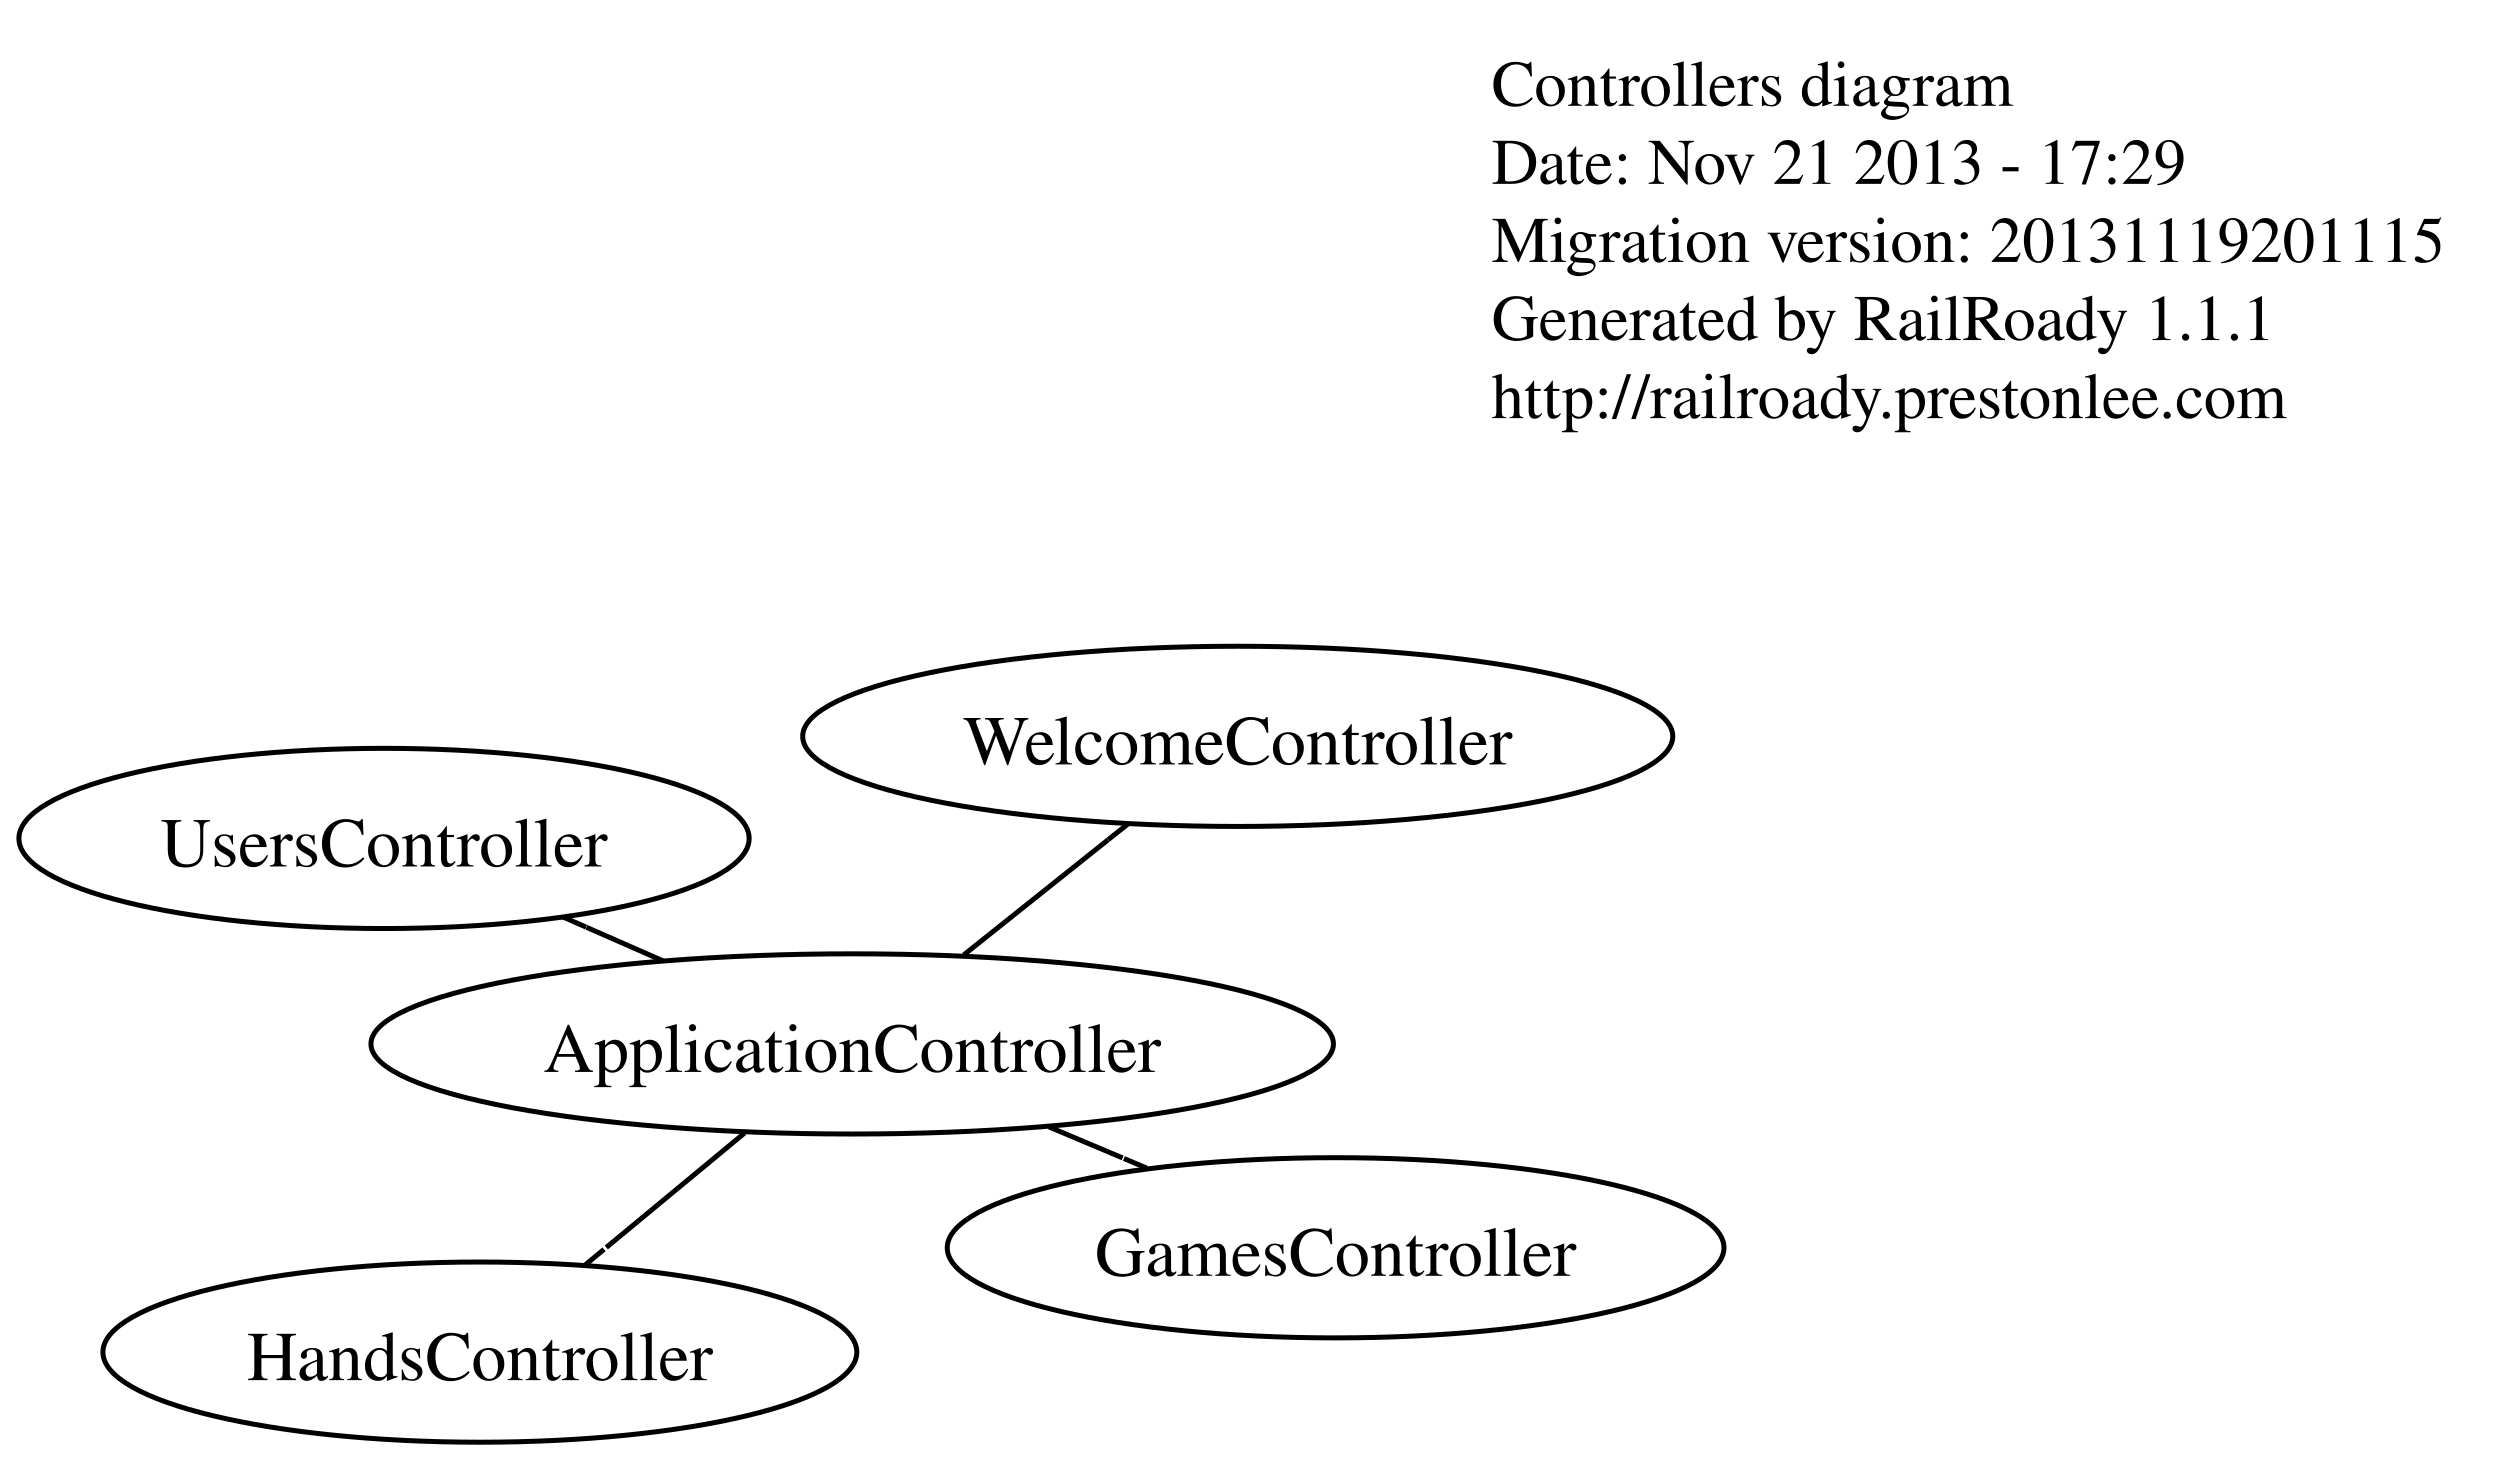
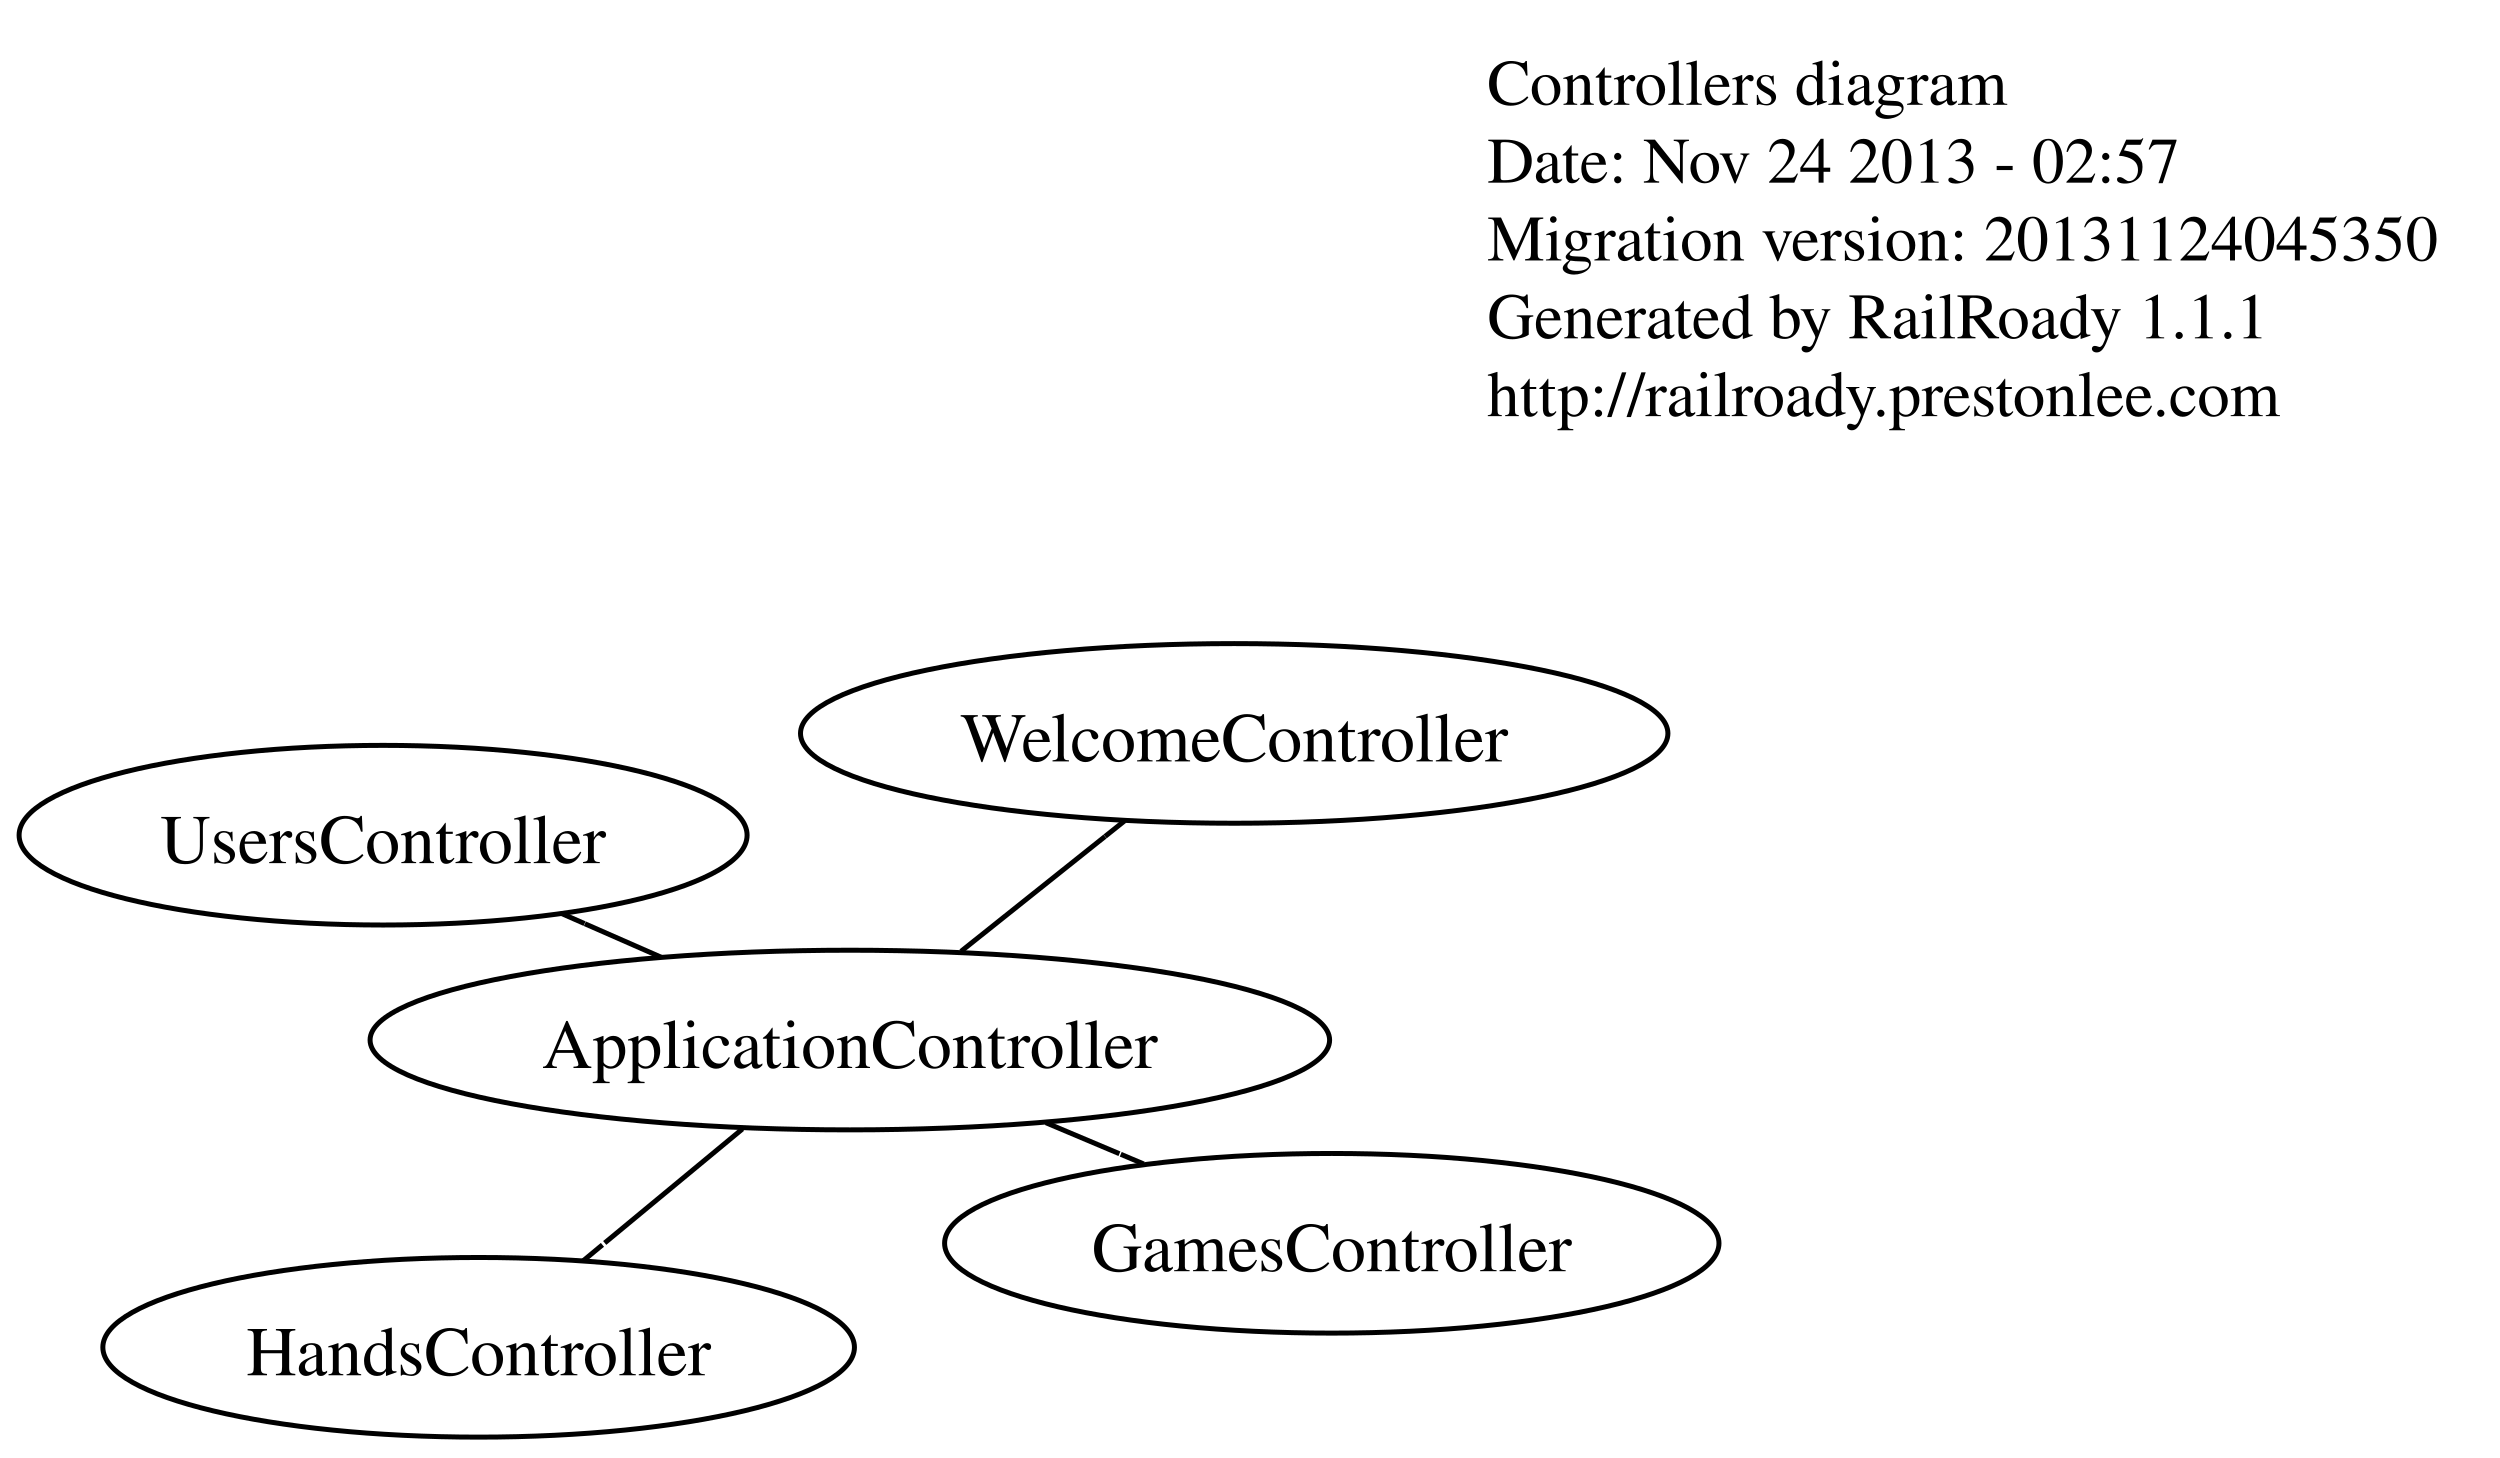
- <svg xmlns="http://www.w3.org/2000/svg" width="499pt" height="292pt" viewBox="0.00 0.00 499.47 292.00">
+ <svg xmlns="http://www.w3.org/2000/svg" width="501pt" height="292pt" viewBox="0.00 0.00 500.90 292.00">
  <g id="graph0" class="graph" transform="scale(1 1) rotate(0) translate(4 288)">
-     <polygon fill="white" stroke="white" points="-4,4 -4,-288 495.471,-288 495.471,4 -4,4" />
+     <polygon fill="white" stroke="white" points="-4,4 -4,-288 496.899,-288 496.899,4 -4,4" />
    <g id="node1" class="node">
      <text text-anchor="start" x="294" y="-267" font-family="Times,serif" font-size="13.00">Controllers diagram</text>
-       <text text-anchor="start" x="294" y="-251.4" font-family="Times,serif" font-size="13.00">Date: Nov 21 2013 - 17:29</text>
-       <text text-anchor="start" x="294" y="-235.8" font-family="Times,serif" font-size="13.00">Migration version: 20131119201115</text>
+       <text text-anchor="start" x="294" y="-251.4" font-family="Times,serif" font-size="13.00">Date: Nov 24 2013 - 02:57</text>
+       <text text-anchor="start" x="294" y="-235.8" font-family="Times,serif" font-size="13.00">Migration version: 20131124045350</text>
      <text text-anchor="start" x="294" y="-220.2" font-family="Times,serif" font-size="13.00">Generated by RailRoady 1.1.1</text>
      <text text-anchor="start" x="294" y="-204.6" font-family="Times,serif" font-size="13.00">http://railroady.prestonlee.com</text>
    </g>
    <g id="node2" class="node">
      <ellipse fill="none" stroke="black" cx="166.258" cy="-79.575" rx="96.145" ry="18" />
      <text text-anchor="middle" x="166.258" y="-73.975" font-family="Times,serif" font-size="14.00">ApplicationController</text>
    </g>
    <g id="node3" class="node">
      <ellipse fill="none" stroke="black" cx="262.839" cy="-38.846" rx="77.592" ry="18" />
      <text text-anchor="middle" x="262.839" y="-33.246" font-family="Times,serif" font-size="14.00">GamesController</text>
    </g>
    <g id="edge1" class="edge">
      <path fill="none" stroke="black" d="M205.541,-63.009C210.398,-60.961 215.381,-58.859 220.284,-56.792" />
      <polyline fill="none" stroke="black" points="225.152,-54.739 220.545,-56.682 " />
    </g>
    <g id="node4" class="node">
      <ellipse fill="none" stroke="black" cx="91.87" cy="-18" rx="75.31" ry="18" />
      <text text-anchor="middle" x="91.87" y="-12.4" font-family="Times,serif" font-size="14.00">HandsController</text>
    </g>
    <g id="edge2" class="edge">
      <path fill="none" stroke="black" d="M144.742,-61.765C136.113,-54.622 126.106,-46.339 117.135,-38.913" />
      <polyline fill="none" stroke="black" points="112.824,-35.345 116.676,-38.534 " />
    </g>
    <g id="node5" class="node">
      <ellipse fill="none" stroke="black" cx="72.722" cy="-120.627" rx="72.945" ry="18" />
      <text text-anchor="middle" x="72.722" y="-115.027" font-family="Times,serif" font-size="14.00">UsersController</text>
    </g>
    <g id="edge3" class="edge">
      <path fill="none" stroke="black" d="M128.483,-96.154C123.436,-98.369 118.245,-100.647 113.155,-102.881" />
      <polyline fill="none" stroke="black" points="108.517,-104.917 113.095,-102.908 " />
    </g>
    <g id="node6" class="node">
      <ellipse fill="none" stroke="black" cx="243.285" cy="-141.024" rx="86.915" ry="18" />
      <text text-anchor="middle" x="243.285" y="-135.424" font-family="Times,serif" font-size="14.00">WelcomeController</text>
    </g>
    <g id="edge4" class="edge">
      <path fill="none" stroke="black" d="M188.537,-97.349C197.557,-104.544 208.03,-112.9 217.387,-120.364" />
      <polyline fill="none" stroke="black" points="221.321,-123.503 217.413,-120.385 " />
    </g>
  </g>
</svg>
